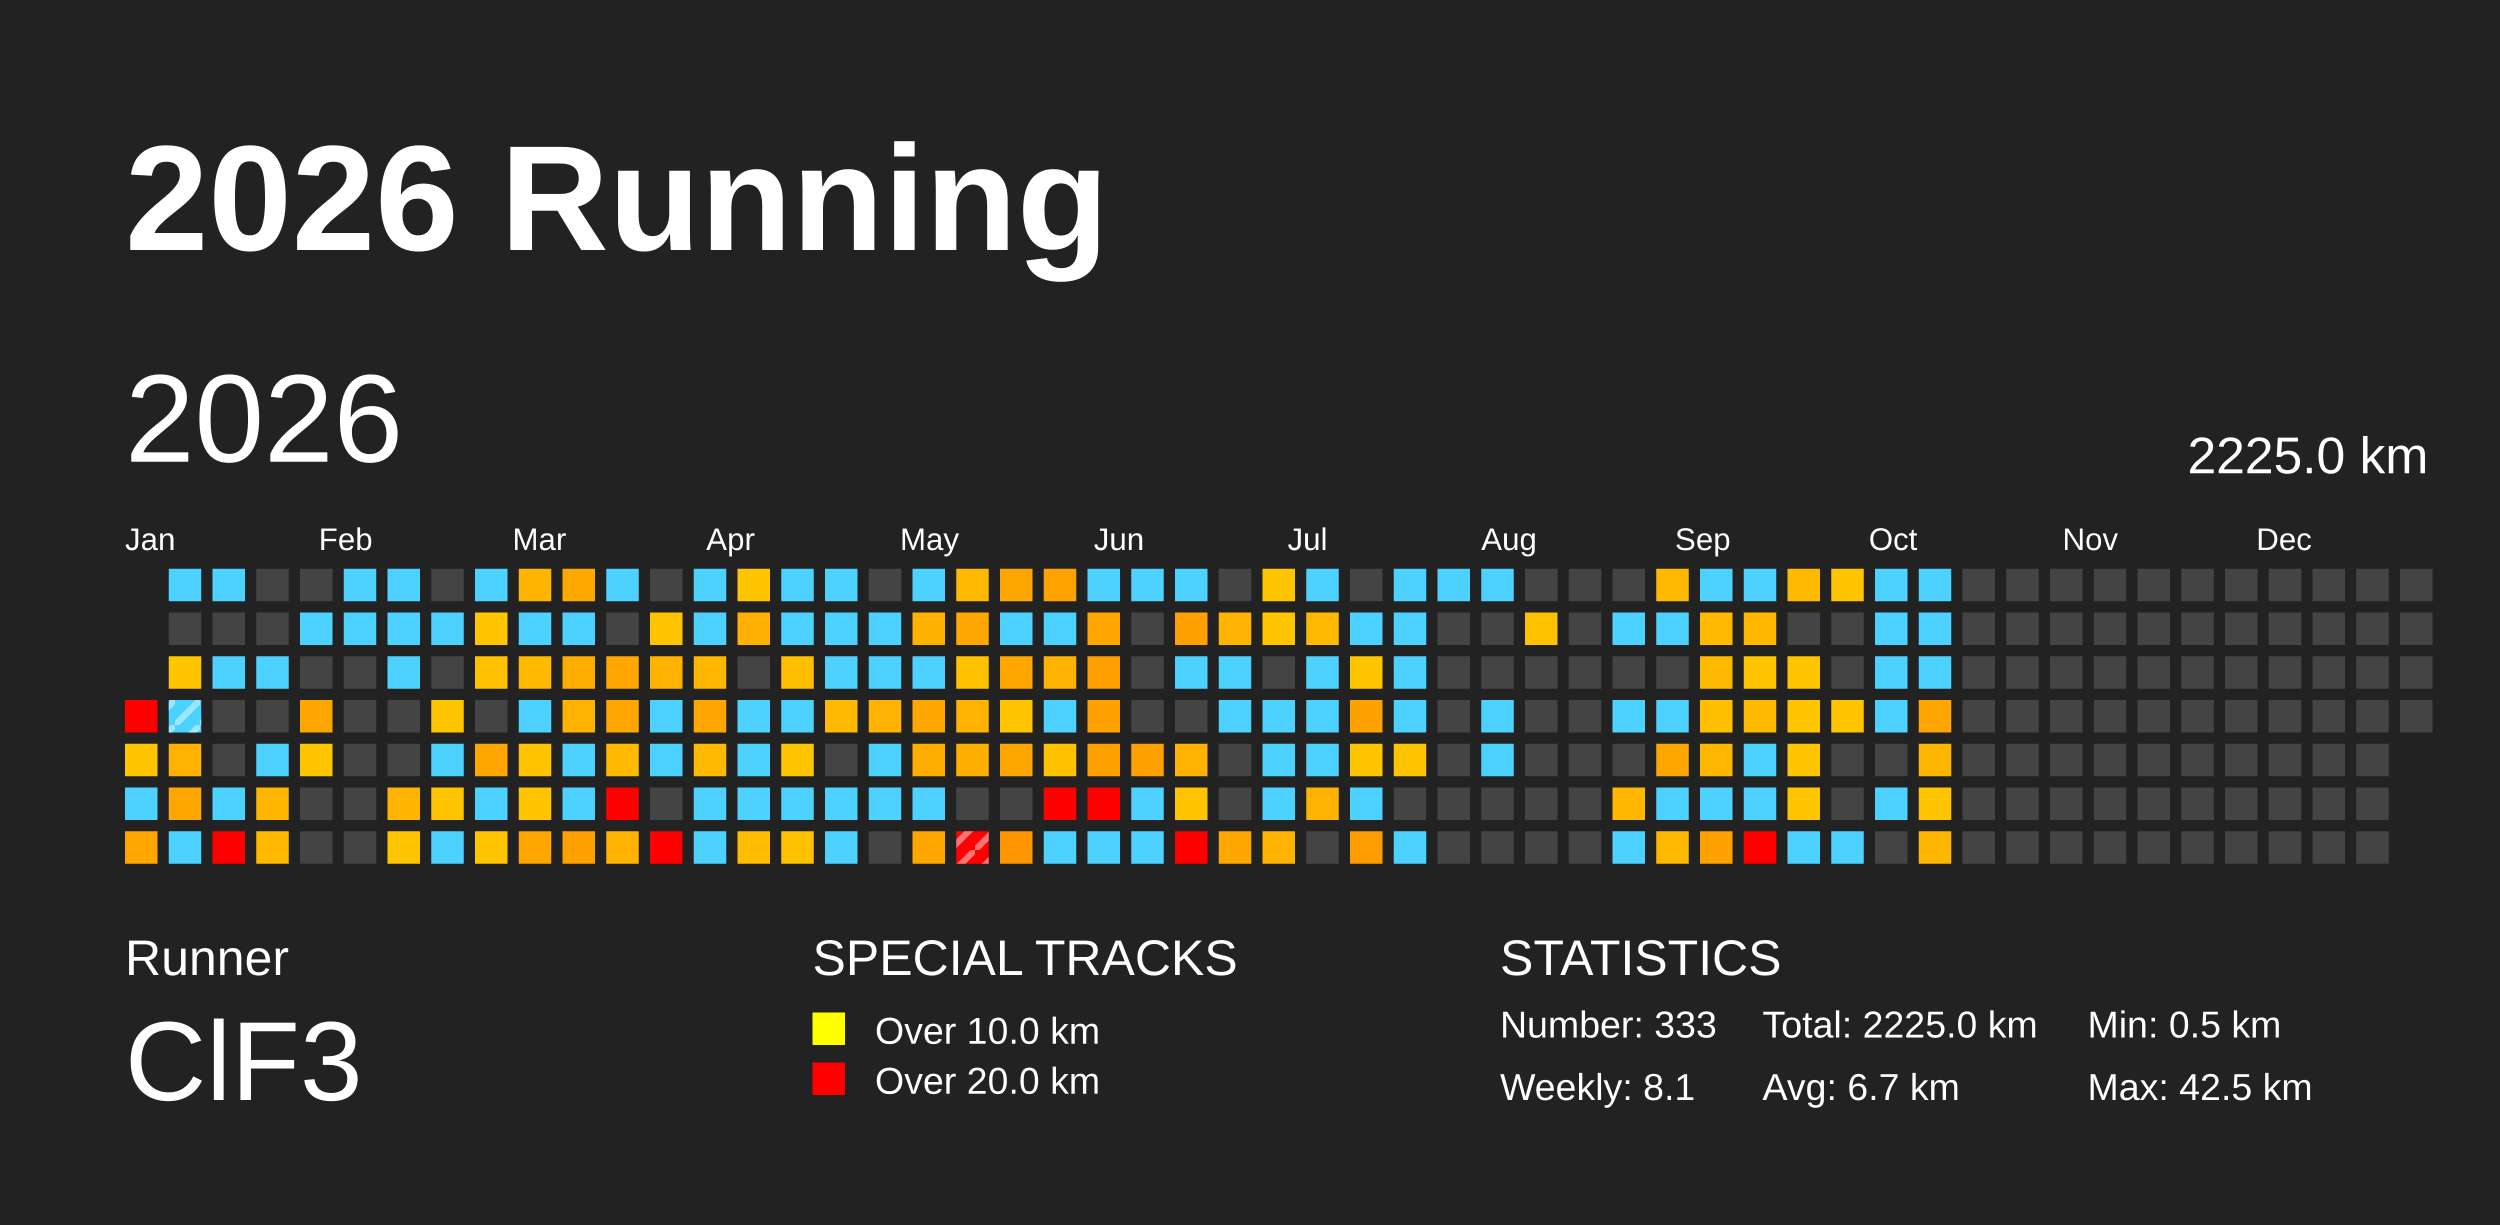
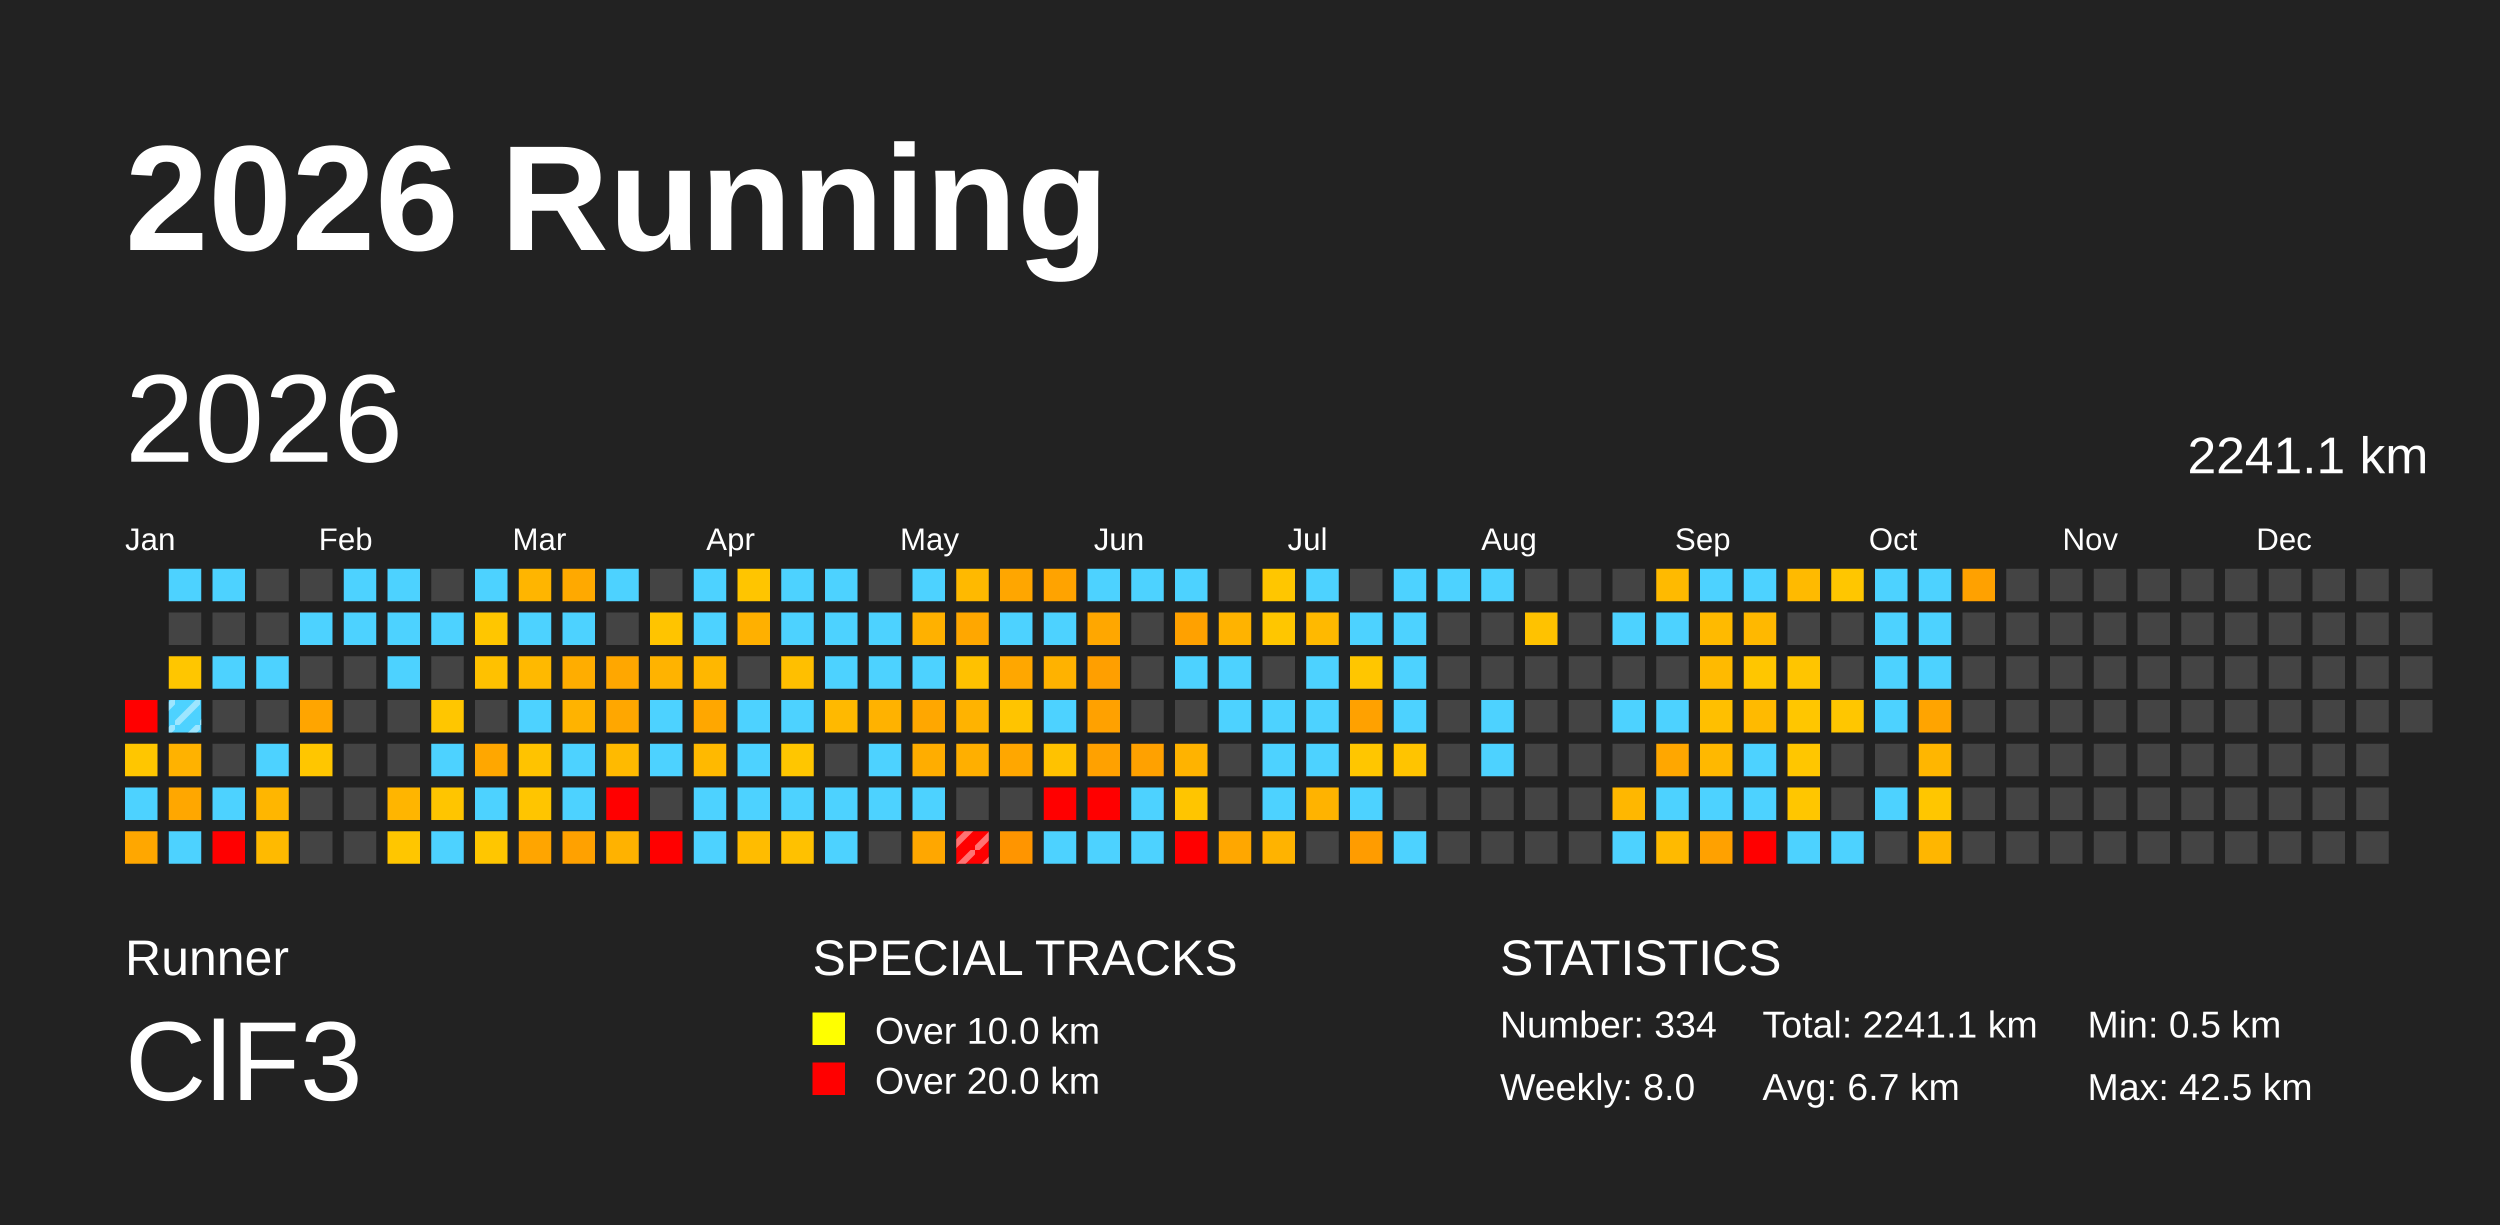
<svg xmlns="http://www.w3.org/2000/svg" baseProfile="full" height="98mm" version="1.1" viewBox="0,0,200,98" width="200mm">
  <defs>
    <pattern height="2" id="indoor-stripe" patternUnits="userSpaceOnUse" width="2">
      <line stroke="white" stroke-opacity="0.45" stroke-width="0.5" x1="0" x2="2" y1="2" y2="0" />
    </pattern>
  </defs>
  <rect fill="#222222" height="98" width="200" x="0" y="0" />
  <text fill="#FFFFFF" style="font-size:12px; font-family:Arial; font-weight:bold;" x="10" y="20">2026 Running</text>
  <text fill="#FFFFFF" style="font-size:4px; font-family:Arial" x="10" y="78">Runner</text>
  <text fill="#FFFFFF" style="font-size:9px; font-family:Arial" x="10" y="88">ClF3</text>
  <text fill="#FFFFFF" style="font-size:4px; font-family:Arial" x="65" y="78">SPECIAL TRACKS</text>
  <rect fill="yellow" height="2.6" width="2.6" x="65" y="81" />
  <text fill="#FFFFFF" style="font-size:3px; font-family:Arial" x="70" y="83.5">Over 10.0 km</text>
  <rect fill="red" height="2.6" width="2.6" x="65" y="85" />
  <text fill="#FFFFFF" style="font-size:3px; font-family:Arial" x="70" y="87.5">Over 20.0 km</text>
  <text fill="#FFFFFF" style="font-size:4px; font-family:Arial" x="120" y="78">STATISTICS</text>
-   <text fill="#FFFFFF" style="font-size:3px; font-family:Arial" x="120" y="83">Number: 333</text>
-   <text fill="#FFFFFF" style="font-size:3px; font-family:Arial" x="120" y="88">Weekly: 8.1</text>
-   <text fill="#FFFFFF" style="font-size:3px; font-family:Arial" x="141" y="83">Total: 2225.0 km</text>
+   <text fill="#FFFFFF" style="font-size:3px; font-family:Arial" x="120" y="83">Number: 334</text>
+   <text fill="#FFFFFF" style="font-size:3px; font-family:Arial" x="120" y="88">Weekly: 8.0</text>
+   <text fill="#FFFFFF" style="font-size:3px; font-family:Arial" x="141" y="83">Total: 2241.1 km</text>
  <text fill="#FFFFFF" style="font-size:3px; font-family:Arial" x="141" y="88">Avg: 6.7 km</text>
  <text fill="#FFFFFF" style="font-size:3px; font-family:Arial" x="167" y="83">Min: 0.5 km</text>
  <text fill="#FFFFFF" style="font-size:3px; font-family:Arial" x="167" y="88">Max: 42.5 km</text>
  <text dominant-baseline="hanging" fill="#FFFFFF" style="font-size:10.0px; font-family:Arial;" x="10" y="30">2026</text>
-   <text dominant-baseline="hanging" fill="#FFFFFF" style="font-size:4.125px; font-family:Arial;" x="175" y="35">2225.0 km</text>
+   <text dominant-baseline="hanging" fill="#FFFFFF" style="font-size:4.125px; font-family:Arial;" x="175" y="35">2241.1 km</text>
  <text fill="#FFFFFF" style="font-size:2.5px; font-family:Arial" x="10.0" y="44">Jan</text>
  <text fill="#FFFFFF" style="font-size:2.5px; font-family:Arial" x="25.5" y="44">Feb</text>
  <text fill="#FFFFFF" style="font-size:2.5px; font-family:Arial" x="41.0" y="44">Mar</text>
  <text fill="#FFFFFF" style="font-size:2.5px; font-family:Arial" x="56.5" y="44">Apr</text>
  <text fill="#FFFFFF" style="font-size:2.5px; font-family:Arial" x="72.0" y="44">May</text>
  <text fill="#FFFFFF" style="font-size:2.5px; font-family:Arial" x="87.5" y="44">Jun</text>
  <text fill="#FFFFFF" style="font-size:2.5px; font-family:Arial" x="103.0" y="44">Jul</text>
  <text fill="#FFFFFF" style="font-size:2.5px; font-family:Arial" x="118.5" y="44">Aug</text>
  <text fill="#FFFFFF" style="font-size:2.5px; font-family:Arial" x="134.0" y="44">Sep</text>
  <text fill="#FFFFFF" style="font-size:2.5px; font-family:Arial" x="149.5" y="44">Oct</text>
  <text fill="#FFFFFF" style="font-size:2.5px; font-family:Arial" x="165.0" y="44">Nov</text>
  <text fill="#FFFFFF" style="font-size:2.5px; font-family:Arial" x="180.5" y="44">Dec</text>
  <rect fill="red" height="2.6" width="2.6" x="10.0" y="56.0" />
  <rect fill="#ffc600" height="2.6" width="2.6" x="10.0" y="59.5" />
  <rect fill="#4dd2ff" height="2.6" width="2.6" x="10.0" y="63.0" />
  <rect fill="#ffa700" height="2.6" width="2.6" x="10.0" y="66.5" />
  <rect fill="#4dd2ff" height="2.6" width="2.6" x="13.5" y="45.5" />
  <rect fill="#444444" height="2.6" width="2.6" x="13.5" y="49.0" />
  <rect fill="#ffc600" height="2.6" width="2.6" x="13.5" y="52.5" />
  <rect fill="#4dd2ff" height="2.6" width="2.6" x="13.5" y="56.0" />
  <rect fill="url(#indoor-stripe)" height="2.6" style="pointer-events: none;" width="2.6" x="13.5" y="56.0" />
  <rect fill="#ffb200" height="2.6" width="2.6" x="13.5" y="59.5" />
  <rect fill="#ffa700" height="2.6" width="2.6" x="13.5" y="63.0" />
  <rect fill="#4dd2ff" height="2.6" width="2.6" x="13.5" y="66.5" />
  <rect fill="#4dd2ff" height="2.6" width="2.6" x="17.0" y="45.5" />
  <rect fill="#444444" height="2.6" width="2.6" x="17.0" y="49.0" />
  <rect fill="#4dd2ff" height="2.6" width="2.6" x="17.0" y="52.5" />
  <rect fill="#444444" height="2.6" width="2.6" x="17.0" y="56.0" />
  <rect fill="#444444" height="2.6" width="2.6" x="17.0" y="59.5" />
  <rect fill="#4dd2ff" height="2.6" width="2.6" x="17.0" y="63.0" />
  <rect fill="red" height="2.6" width="2.6" x="17.0" y="66.5" />
  <rect fill="#444444" height="2.6" width="2.6" x="20.5" y="45.5" />
  <rect fill="#444444" height="2.6" width="2.6" x="20.5" y="49.0" />
  <rect fill="#4dd2ff" height="2.6" width="2.6" x="20.5" y="52.5" />
  <rect fill="#444444" height="2.6" width="2.6" x="20.5" y="56.0" />
  <rect fill="#4dd2ff" height="2.6" width="2.6" x="20.5" y="59.5" />
  <rect fill="#ffb600" height="2.6" width="2.6" x="20.5" y="63.0" />
  <rect fill="#ffba00" height="2.6" width="2.6" x="20.5" y="66.5" />
  <rect fill="#444444" height="2.6" width="2.6" x="24.0" y="45.5" />
  <rect fill="#4dd2ff" height="2.6" width="2.6" x="24.0" y="49.0" />
  <rect fill="#444444" height="2.6" width="2.6" x="24.0" y="52.5" />
  <rect fill="#ffa500" height="2.6" width="2.6" x="24.0" y="56.0" />
  <rect fill="#ffc600" height="2.6" width="2.6" x="24.0" y="59.5" />
  <rect fill="#444444" height="2.6" width="2.6" x="24.0" y="63.0" />
  <rect fill="#444444" height="2.6" width="2.6" x="24.0" y="66.5" />
  <rect fill="#4dd2ff" height="2.6" width="2.6" x="27.5" y="45.5" />
  <rect fill="#4dd2ff" height="2.6" width="2.6" x="27.5" y="49.0" />
  <rect fill="#444444" height="2.6" width="2.6" x="27.5" y="52.5" />
  <rect fill="#444444" height="2.6" width="2.6" x="27.5" y="56.0" />
  <rect fill="#444444" height="2.6" width="2.6" x="27.5" y="59.5" />
  <rect fill="#444444" height="2.6" width="2.6" x="27.5" y="63.0" />
  <rect fill="#444444" height="2.6" width="2.6" x="27.5" y="66.5" />
  <rect fill="#4dd2ff" height="2.6" width="2.6" x="31.0" y="45.5" />
  <rect fill="#4dd2ff" height="2.6" width="2.6" x="31.0" y="49.0" />
  <rect fill="#4dd2ff" height="2.6" width="2.6" x="31.0" y="52.5" />
  <rect fill="#444444" height="2.6" width="2.6" x="31.0" y="56.0" />
  <rect fill="#444444" height="2.6" width="2.6" x="31.0" y="59.5" />
  <rect fill="#ffb500" height="2.6" width="2.6" x="31.0" y="63.0" />
  <rect fill="#ffc600" height="2.6" width="2.6" x="31.0" y="66.5" />
  <rect fill="#444444" height="2.6" width="2.6" x="34.5" y="45.5" />
  <rect fill="#4dd2ff" height="2.6" width="2.6" x="34.5" y="49.0" />
  <rect fill="#444444" height="2.6" width="2.6" x="34.5" y="52.5" />
  <rect fill="#ffc600" height="2.6" width="2.6" x="34.5" y="56.0" />
  <rect fill="#4dd2ff" height="2.6" width="2.6" x="34.5" y="59.5" />
  <rect fill="#ffc500" height="2.6" width="2.6" x="34.5" y="63.0" />
  <rect fill="#4dd2ff" height="2.6" width="2.6" x="34.5" y="66.5" />
  <rect fill="#4dd2ff" height="2.6" width="2.6" x="38.0" y="45.5" />
  <rect fill="#ffc600" height="2.6" width="2.6" x="38.0" y="49.0" />
  <rect fill="#ffc100" height="2.6" width="2.6" x="38.0" y="52.5" />
  <rect fill="#444444" height="2.6" width="2.6" x="38.0" y="56.0" />
  <rect fill="#ffa700" height="2.6" width="2.6" x="38.0" y="59.5" />
  <rect fill="#4dd2ff" height="2.6" width="2.6" x="38.0" y="63.0" />
  <rect fill="#ffc600" height="2.6" width="2.6" x="38.0" y="66.5" />
  <rect fill="#ffb500" height="2.6" width="2.6" x="41.5" y="45.5" />
  <rect fill="#4dd2ff" height="2.6" width="2.6" x="41.5" y="49.0" />
  <rect fill="#ffb900" height="2.6" width="2.6" x="41.5" y="52.5" />
  <rect fill="#4dd2ff" height="2.6" width="2.6" x="41.5" y="56.0" />
  <rect fill="#ffc300" height="2.6" width="2.6" x="41.5" y="59.5" />
  <rect fill="#ffc500" height="2.6" width="2.6" x="41.5" y="63.0" />
  <rect fill="#ffa500" height="2.6" width="2.6" x="41.5" y="66.5" />
  <rect fill="#ffa900" height="2.6" width="2.6" x="45.0" y="45.5" />
  <rect fill="#4dd2ff" height="2.6" width="2.6" x="45.0" y="49.0" />
  <rect fill="#ffad00" height="2.6" width="2.6" x="45.0" y="52.5" />
  <rect fill="#ffb300" height="2.6" width="2.6" x="45.0" y="56.0" />
  <rect fill="#4dd2ff" height="2.6" width="2.6" x="45.0" y="59.5" />
  <rect fill="#4dd2ff" height="2.6" width="2.6" x="45.0" y="63.0" />
  <rect fill="#ffa100" height="2.6" width="2.6" x="45.0" y="66.5" />
  <rect fill="#4dd2ff" height="2.6" width="2.6" x="48.5" y="45.5" />
  <rect fill="#444444" height="2.6" width="2.6" x="48.5" y="49.0" />
  <rect fill="#ffa700" height="2.6" width="2.6" x="48.5" y="52.5" />
  <rect fill="#ffa700" height="2.6" width="2.6" x="48.5" y="56.0" />
  <rect fill="#ffba00" height="2.6" width="2.6" x="48.5" y="59.5" />
  <rect fill="red" height="2.6" width="2.6" x="48.5" y="63.0" />
  <rect fill="#ffb200" height="2.6" width="2.6" x="48.5" y="66.5" />
  <rect fill="#444444" height="2.6" width="2.6" x="52.0" y="45.5" />
  <rect fill="#ffc400" height="2.6" width="2.6" x="52.0" y="49.0" />
  <rect fill="#ffb300" height="2.6" width="2.6" x="52.0" y="52.5" />
  <rect fill="#4dd2ff" height="2.6" width="2.6" x="52.0" y="56.0" />
  <rect fill="#4dd2ff" height="2.6" width="2.6" x="52.0" y="59.5" />
  <rect fill="#444444" height="2.6" width="2.6" x="52.0" y="63.0" />
  <rect fill="red" height="2.6" width="2.6" x="52.0" y="66.5" />
  <rect fill="#4dd2ff" height="2.6" width="2.6" x="55.5" y="45.5" />
  <rect fill="#4dd2ff" height="2.6" width="2.6" x="55.5" y="49.0" />
  <rect fill="#ffb700" height="2.6" width="2.6" x="55.5" y="52.5" />
  <rect fill="#ffa700" height="2.6" width="2.6" x="55.5" y="56.0" />
  <rect fill="#ffb900" height="2.6" width="2.6" x="55.5" y="59.5" />
  <rect fill="#4dd2ff" height="2.6" width="2.6" x="55.5" y="63.0" />
  <rect fill="#4dd2ff" height="2.6" width="2.6" x="55.5" y="66.5" />
  <rect fill="#ffc500" height="2.6" width="2.6" x="59.0" y="45.5" />
  <rect fill="#ffb000" height="2.6" width="2.6" x="59.0" y="49.0" />
  <rect fill="#444444" height="2.6" width="2.6" x="59.0" y="52.5" />
  <rect fill="#4dd2ff" height="2.6" width="2.6" x="59.0" y="56.0" />
  <rect fill="#4dd2ff" height="2.6" width="2.6" x="59.0" y="59.5" />
  <rect fill="#4dd2ff" height="2.6" width="2.6" x="59.0" y="63.0" />
  <rect fill="#ffbc00" height="2.6" width="2.6" x="59.0" y="66.5" />
  <rect fill="#4dd2ff" height="2.6" width="2.6" x="62.5" y="45.5" />
  <rect fill="#4dd2ff" height="2.6" width="2.6" x="62.5" y="49.0" />
  <rect fill="#ffbf00" height="2.6" width="2.6" x="62.5" y="52.5" />
  <rect fill="#4dd2ff" height="2.6" width="2.6" x="62.5" y="56.0" />
  <rect fill="#ffc600" height="2.6" width="2.6" x="62.5" y="59.5" />
  <rect fill="#4dd2ff" height="2.6" width="2.6" x="62.5" y="63.0" />
  <rect fill="#ffc100" height="2.6" width="2.6" x="62.5" y="66.5" />
  <rect fill="#4dd2ff" height="2.6" width="2.6" x="66.0" y="45.5" />
  <rect fill="#4dd2ff" height="2.6" width="2.6" x="66.0" y="49.0" />
  <rect fill="#4dd2ff" height="2.6" width="2.6" x="66.0" y="52.5" />
  <rect fill="#ffb900" height="2.6" width="2.6" x="66.0" y="56.0" />
  <rect fill="#444444" height="2.6" width="2.6" x="66.0" y="59.5" />
  <rect fill="#4dd2ff" height="2.6" width="2.6" x="66.0" y="63.0" />
  <rect fill="#4dd2ff" height="2.6" width="2.6" x="66.0" y="66.5" />
  <rect fill="#444444" height="2.6" width="2.6" x="69.5" y="45.5" />
  <rect fill="#4dd2ff" height="2.6" width="2.6" x="69.5" y="49.0" />
  <rect fill="#4dd2ff" height="2.6" width="2.6" x="69.5" y="52.5" />
  <rect fill="#ffb200" height="2.6" width="2.6" x="69.5" y="56.0" />
  <rect fill="#4dd2ff" height="2.6" width="2.6" x="69.5" y="59.5" />
  <rect fill="#4dd2ff" height="2.6" width="2.6" x="69.5" y="63.0" />
  <rect fill="#444444" height="2.6" width="2.6" x="69.5" y="66.5" />
  <rect fill="#4dd2ff" height="2.6" width="2.6" x="73.0" y="45.5" />
  <rect fill="#ffb100" height="2.6" width="2.6" x="73.0" y="49.0" />
  <rect fill="#4dd2ff" height="2.6" width="2.6" x="73.0" y="52.5" />
  <rect fill="#ffa700" height="2.6" width="2.6" x="73.0" y="56.0" />
  <rect fill="#ffad00" height="2.6" width="2.6" x="73.0" y="59.5" />
  <rect fill="#4dd2ff" height="2.6" width="2.6" x="73.0" y="63.0" />
  <rect fill="#ffa700" height="2.6" width="2.6" x="73.0" y="66.5" />
  <rect fill="#ffb900" height="2.6" width="2.6" x="76.5" y="45.5" />
  <rect fill="#ffa700" height="2.6" width="2.6" x="76.5" y="49.0" />
  <rect fill="#ffc100" height="2.6" width="2.6" x="76.5" y="52.5" />
  <rect fill="#ffb300" height="2.6" width="2.6" x="76.5" y="56.0" />
  <rect fill="#ffaf00" height="2.6" width="2.6" x="76.5" y="59.5" />
  <rect fill="#444444" height="2.6" width="2.6" x="76.5" y="63.0" />
  <rect fill="red" height="2.6" width="2.6" x="76.5" y="66.5" />
  <rect fill="url(#indoor-stripe)" height="2.6" style="pointer-events: none;" width="2.6" x="76.5" y="66.5" />
  <rect fill="#ffa600" height="2.6" width="2.6" x="80.0" y="45.5" />
  <rect fill="#4dd2ff" height="2.6" width="2.6" x="80.0" y="49.0" />
  <rect fill="#ffa700" height="2.6" width="2.6" x="80.0" y="52.5" />
  <rect fill="#ffc400" height="2.6" width="2.6" x="80.0" y="56.0" />
  <rect fill="#ffa700" height="2.6" width="2.6" x="80.0" y="59.5" />
  <rect fill="#444444" height="2.6" width="2.6" x="80.0" y="63.0" />
  <rect fill="#ff9500" height="2.6" width="2.6" x="80.0" y="66.5" />
  <rect fill="#ffa300" height="2.6" width="2.6" x="83.5" y="45.5" />
  <rect fill="#4dd2ff" height="2.6" width="2.6" x="83.5" y="49.0" />
  <rect fill="#ffb200" height="2.6" width="2.6" x="83.5" y="52.5" />
  <rect fill="#4dd2ff" height="2.6" width="2.6" x="83.5" y="56.0" />
  <rect fill="#ffc200" height="2.6" width="2.6" x="83.5" y="59.5" />
  <rect fill="red" height="2.6" width="2.6" x="83.5" y="63.0" />
  <rect fill="#4dd2ff" height="2.6" width="2.6" x="83.5" y="66.5" />
  <rect fill="#4dd2ff" height="2.6" width="2.6" x="87.0" y="45.5" />
  <rect fill="#ffa700" height="2.6" width="2.6" x="87.0" y="49.0" />
  <rect fill="#ff9f00" height="2.6" width="2.6" x="87.0" y="52.5" />
  <rect fill="#ffa100" height="2.6" width="2.6" x="87.0" y="56.0" />
  <rect fill="#ffa100" height="2.6" width="2.6" x="87.0" y="59.5" />
  <rect fill="red" height="2.6" width="2.6" x="87.0" y="63.0" />
  <rect fill="#4dd2ff" height="2.6" width="2.6" x="87.0" y="66.5" />
  <rect fill="#4dd2ff" height="2.6" width="2.6" x="90.5" y="45.5" />
  <rect fill="#444444" height="2.6" width="2.6" x="90.5" y="49.0" />
  <rect fill="#444444" height="2.6" width="2.6" x="90.5" y="52.5" />
  <rect fill="#444444" height="2.6" width="2.6" x="90.5" y="56.0" />
  <rect fill="#ffa100" height="2.6" width="2.6" x="90.5" y="59.5" />
  <rect fill="#4dd2ff" height="2.6" width="2.6" x="90.5" y="63.0" />
  <rect fill="#4dd2ff" height="2.6" width="2.6" x="90.5" y="66.5" />
  <rect fill="#4dd2ff" height="2.6" width="2.6" x="94.0" y="45.5" />
  <rect fill="#ffa100" height="2.6" width="2.6" x="94.0" y="49.0" />
  <rect fill="#4dd2ff" height="2.6" width="2.6" x="94.0" y="52.5" />
  <rect fill="#444444" height="2.6" width="2.6" x="94.0" y="56.0" />
  <rect fill="#ffb300" height="2.6" width="2.6" x="94.0" y="59.5" />
  <rect fill="#ffc500" height="2.6" width="2.6" x="94.0" y="63.0" />
  <rect fill="red" height="2.6" width="2.6" x="94.0" y="66.5" />
  <rect fill="#444444" height="2.6" width="2.6" x="97.5" y="45.5" />
  <rect fill="#ffb300" height="2.6" width="2.6" x="97.5" y="49.0" />
  <rect fill="#4dd2ff" height="2.6" width="2.6" x="97.5" y="52.5" />
  <rect fill="#4dd2ff" height="2.6" width="2.6" x="97.5" y="56.0" />
  <rect fill="#444444" height="2.6" width="2.6" x="97.5" y="59.5" />
  <rect fill="#444444" height="2.6" width="2.6" x="97.5" y="63.0" />
  <rect fill="#ffa700" height="2.6" width="2.6" x="97.5" y="66.5" />
  <rect fill="#ffc600" height="2.6" width="2.6" x="101.0" y="45.5" />
  <rect fill="#ffc600" height="2.6" width="2.6" x="101.0" y="49.0" />
  <rect fill="#444444" height="2.6" width="2.6" x="101.0" y="52.5" />
  <rect fill="#4dd2ff" height="2.6" width="2.6" x="101.0" y="56.0" />
  <rect fill="#4dd2ff" height="2.6" width="2.6" x="101.0" y="59.5" />
  <rect fill="#4dd2ff" height="2.6" width="2.6" x="101.0" y="63.0" />
  <rect fill="#ffb300" height="2.6" width="2.6" x="101.0" y="66.5" />
  <rect fill="#4dd2ff" height="2.6" width="2.6" x="104.5" y="45.5" />
  <rect fill="#ffb900" height="2.6" width="2.6" x="104.5" y="49.0" />
  <rect fill="#4dd2ff" height="2.6" width="2.6" x="104.5" y="52.5" />
  <rect fill="#4dd2ff" height="2.6" width="2.6" x="104.5" y="56.0" />
  <rect fill="#4dd2ff" height="2.6" width="2.6" x="104.5" y="59.5" />
  <rect fill="#ffb300" height="2.6" width="2.6" x="104.5" y="63.0" />
  <rect fill="#444444" height="2.6" width="2.6" x="104.5" y="66.5" />
  <rect fill="#444444" height="2.6" width="2.6" x="108.0" y="45.5" />
  <rect fill="#4dd2ff" height="2.6" width="2.6" x="108.0" y="49.0" />
  <rect fill="#ffc600" height="2.6" width="2.6" x="108.0" y="52.5" />
  <rect fill="#ffa100" height="2.6" width="2.6" x="108.0" y="56.0" />
  <rect fill="#ffc600" height="2.6" width="2.6" x="108.0" y="59.5" />
  <rect fill="#4dd2ff" height="2.6" width="2.6" x="108.0" y="63.0" />
  <rect fill="#ff9c00" height="2.6" width="2.6" x="108.0" y="66.5" />
  <rect fill="#4dd2ff" height="2.6" width="2.6" x="111.5" y="45.5" />
  <rect fill="#4dd2ff" height="2.6" width="2.6" x="111.5" y="49.0" />
  <rect fill="#4dd2ff" height="2.6" width="2.6" x="111.5" y="52.5" />
  <rect fill="#4dd2ff" height="2.6" width="2.6" x="111.5" y="56.0" />
  <rect fill="#ffc400" height="2.6" width="2.6" x="111.5" y="59.5" />
  <rect fill="#444444" height="2.6" width="2.6" x="111.5" y="63.0" />
  <rect fill="#4dd2ff" height="2.6" width="2.6" x="111.5" y="66.5" />
  <rect fill="#4dd2ff" height="2.6" width="2.6" x="115.0" y="45.5" />
  <rect fill="#444444" height="2.6" width="2.6" x="115.0" y="49.0" />
  <rect fill="#444444" height="2.6" width="2.6" x="115.0" y="52.5" />
  <rect fill="#444444" height="2.6" width="2.6" x="115.0" y="56.0" />
  <rect fill="#444444" height="2.6" width="2.6" x="115.0" y="59.5" />
  <rect fill="#444444" height="2.6" width="2.6" x="115.0" y="63.0" />
  <rect fill="#444444" height="2.6" width="2.6" x="115.0" y="66.5" />
  <rect fill="#4dd2ff" height="2.6" width="2.6" x="118.5" y="45.5" />
  <rect fill="#444444" height="2.6" width="2.6" x="118.5" y="49.0" />
  <rect fill="#444444" height="2.6" width="2.6" x="118.5" y="52.5" />
  <rect fill="#4dd2ff" height="2.6" width="2.6" x="118.5" y="56.0" />
  <rect fill="#4dd2ff" height="2.6" width="2.6" x="118.5" y="59.5" />
  <rect fill="#444444" height="2.6" width="2.6" x="118.5" y="63.0" />
  <rect fill="#444444" height="2.6" width="2.6" x="118.5" y="66.5" />
  <rect fill="#444444" height="2.6" width="2.6" x="122.0" y="45.5" />
  <rect fill="#ffc200" height="2.6" width="2.6" x="122.0" y="49.0" />
  <rect fill="#444444" height="2.6" width="2.6" x="122.0" y="52.5" />
  <rect fill="#444444" height="2.6" width="2.6" x="122.0" y="56.0" />
  <rect fill="#444444" height="2.6" width="2.6" x="122.0" y="59.5" />
  <rect fill="#444444" height="2.6" width="2.6" x="122.0" y="63.0" />
  <rect fill="#444444" height="2.6" width="2.6" x="122.0" y="66.5" />
  <rect fill="#444444" height="2.6" width="2.6" x="125.5" y="45.5" />
  <rect fill="#444444" height="2.6" width="2.6" x="125.5" y="49.0" />
  <rect fill="#444444" height="2.6" width="2.6" x="125.5" y="52.5" />
  <rect fill="#444444" height="2.6" width="2.6" x="125.5" y="56.0" />
  <rect fill="#444444" height="2.6" width="2.6" x="125.5" y="59.5" />
  <rect fill="#444444" height="2.6" width="2.6" x="125.5" y="63.0" />
  <rect fill="#444444" height="2.6" width="2.6" x="125.5" y="66.5" />
  <rect fill="#444444" height="2.6" width="2.6" x="129.0" y="45.5" />
  <rect fill="#4dd2ff" height="2.6" width="2.6" x="129.0" y="49.0" />
  <rect fill="#444444" height="2.6" width="2.6" x="129.0" y="52.5" />
  <rect fill="#4dd2ff" height="2.6" width="2.6" x="129.0" y="56.0" />
  <rect fill="#444444" height="2.6" width="2.6" x="129.0" y="59.5" />
  <rect fill="#ffb700" height="2.6" width="2.6" x="129.0" y="63.0" />
  <rect fill="#4dd2ff" height="2.6" width="2.6" x="129.0" y="66.5" />
  <rect fill="#ffba00" height="2.6" width="2.6" x="132.5" y="45.5" />
  <rect fill="#4dd2ff" height="2.6" width="2.6" x="132.5" y="49.0" />
  <rect fill="#444444" height="2.6" width="2.6" x="132.5" y="52.5" />
  <rect fill="#4dd2ff" height="2.6" width="2.6" x="132.5" y="56.0" />
  <rect fill="#ffa700" height="2.6" width="2.6" x="132.5" y="59.5" />
  <rect fill="#4dd2ff" height="2.6" width="2.6" x="132.5" y="63.0" />
  <rect fill="#ffba00" height="2.6" width="2.6" x="132.5" y="66.5" />
  <rect fill="#4dd2ff" height="2.6" width="2.6" x="136.0" y="45.5" />
  <rect fill="#ffba00" height="2.6" width="2.6" x="136.0" y="49.0" />
  <rect fill="#ffba00" height="2.6" width="2.6" x="136.0" y="52.5" />
  <rect fill="#ffbf00" height="2.6" width="2.6" x="136.0" y="56.0" />
  <rect fill="#ffb800" height="2.6" width="2.6" x="136.0" y="59.5" />
  <rect fill="#4dd2ff" height="2.6" width="2.6" x="136.0" y="63.0" />
  <rect fill="#ffa100" height="2.6" width="2.6" x="136.0" y="66.5" />
  <rect fill="#4dd2ff" height="2.6" width="2.6" x="139.5" y="45.5" />
  <rect fill="#ffb800" height="2.6" width="2.6" x="139.5" y="49.0" />
  <rect fill="#ffc600" height="2.6" width="2.6" x="139.5" y="52.5" />
  <rect fill="#ffba00" height="2.6" width="2.6" x="139.5" y="56.0" />
  <rect fill="#4dd2ff" height="2.6" width="2.6" x="139.5" y="59.5" />
  <rect fill="#4dd2ff" height="2.6" width="2.6" x="139.5" y="63.0" />
  <rect fill="red" height="2.6" width="2.6" x="139.5" y="66.5" />
  <rect fill="#ffba00" height="2.6" width="2.6" x="143.0" y="45.5" />
  <rect fill="#444444" height="2.6" width="2.6" x="143.0" y="49.0" />
  <rect fill="#ffc500" height="2.6" width="2.6" x="143.0" y="52.5" />
  <rect fill="#ffc600" height="2.6" width="2.6" x="143.0" y="56.0" />
  <rect fill="#ffc600" height="2.6" width="2.6" x="143.0" y="59.5" />
  <rect fill="#ffc600" height="2.6" width="2.6" x="143.0" y="63.0" />
  <rect fill="#4dd2ff" height="2.6" width="2.6" x="143.0" y="66.5" />
  <rect fill="#ffc600" height="2.6" width="2.6" x="146.5" y="45.5" />
  <rect fill="#444444" height="2.6" width="2.6" x="146.5" y="49.0" />
  <rect fill="#444444" height="2.6" width="2.6" x="146.5" y="52.5" />
  <rect fill="#ffc600" height="2.6" width="2.6" x="146.5" y="56.0" />
  <rect fill="#444444" height="2.6" width="2.6" x="146.5" y="59.5" />
  <rect fill="#444444" height="2.6" width="2.6" x="146.5" y="63.0" />
  <rect fill="#4dd2ff" height="2.6" width="2.6" x="146.5" y="66.5" />
  <rect fill="#4dd2ff" height="2.6" width="2.6" x="150.0" y="45.5" />
  <rect fill="#4dd2ff" height="2.6" width="2.6" x="150.0" y="49.0" />
  <rect fill="#4dd2ff" height="2.6" width="2.6" x="150.0" y="52.5" />
  <rect fill="#4dd2ff" height="2.6" width="2.6" x="150.0" y="56.0" />
  <rect fill="#444444" height="2.6" width="2.6" x="150.0" y="59.5" />
  <rect fill="#4dd2ff" height="2.6" width="2.6" x="150.0" y="63.0" />
  <rect fill="#444444" height="2.6" width="2.6" x="150.0" y="66.5" />
  <rect fill="#4dd2ff" height="2.6" width="2.6" x="153.5" y="45.5" />
  <rect fill="#4dd2ff" height="2.6" width="2.6" x="153.5" y="49.0" />
  <rect fill="#4dd2ff" height="2.6" width="2.6" x="153.5" y="52.5" />
  <rect fill="#ffa400" height="2.6" width="2.6" x="153.5" y="56.0" />
  <rect fill="#ffb600" height="2.6" width="2.6" x="153.5" y="59.5" />
  <rect fill="#ffc600" height="2.6" width="2.6" x="153.5" y="63.0" />
  <rect fill="#ffb600" height="2.6" width="2.6" x="153.5" y="66.5" />
-   <rect fill="#444444" height="2.6" width="2.6" x="157.0" y="45.5" />
+   <rect fill="#ffa100" height="2.6" width="2.6" x="157.0" y="45.5" />
  <rect fill="#444444" height="2.6" width="2.6" x="157.0" y="49.0" />
  <rect fill="#444444" height="2.6" width="2.6" x="157.0" y="52.5" />
  <rect fill="#444444" height="2.6" width="2.6" x="157.0" y="56.0" />
  <rect fill="#444444" height="2.6" width="2.6" x="157.0" y="59.5" />
  <rect fill="#444444" height="2.6" width="2.6" x="157.0" y="63.0" />
  <rect fill="#444444" height="2.6" width="2.6" x="157.0" y="66.5" />
  <rect fill="#444444" height="2.6" width="2.6" x="160.5" y="45.5" />
  <rect fill="#444444" height="2.6" width="2.6" x="160.5" y="49.0" />
  <rect fill="#444444" height="2.6" width="2.6" x="160.5" y="52.5" />
  <rect fill="#444444" height="2.6" width="2.6" x="160.5" y="56.0" />
  <rect fill="#444444" height="2.6" width="2.6" x="160.5" y="59.5" />
  <rect fill="#444444" height="2.6" width="2.6" x="160.5" y="63.0" />
  <rect fill="#444444" height="2.6" width="2.6" x="160.5" y="66.5" />
  <rect fill="#444444" height="2.6" width="2.6" x="164.0" y="45.5" />
  <rect fill="#444444" height="2.6" width="2.6" x="164.0" y="49.0" />
  <rect fill="#444444" height="2.6" width="2.6" x="164.0" y="52.5" />
  <rect fill="#444444" height="2.6" width="2.6" x="164.0" y="56.0" />
  <rect fill="#444444" height="2.6" width="2.6" x="164.0" y="59.5" />
  <rect fill="#444444" height="2.6" width="2.6" x="164.0" y="63.0" />
  <rect fill="#444444" height="2.6" width="2.6" x="164.0" y="66.5" />
  <rect fill="#444444" height="2.6" width="2.6" x="167.5" y="45.5" />
  <rect fill="#444444" height="2.6" width="2.6" x="167.5" y="49.0" />
  <rect fill="#444444" height="2.6" width="2.6" x="167.5" y="52.5" />
  <rect fill="#444444" height="2.6" width="2.6" x="167.5" y="56.0" />
  <rect fill="#444444" height="2.6" width="2.6" x="167.5" y="59.5" />
  <rect fill="#444444" height="2.6" width="2.6" x="167.5" y="63.0" />
  <rect fill="#444444" height="2.6" width="2.6" x="167.5" y="66.5" />
  <rect fill="#444444" height="2.6" width="2.6" x="171.0" y="45.5" />
  <rect fill="#444444" height="2.6" width="2.6" x="171.0" y="49.0" />
  <rect fill="#444444" height="2.6" width="2.6" x="171.0" y="52.5" />
  <rect fill="#444444" height="2.6" width="2.6" x="171.0" y="56.0" />
  <rect fill="#444444" height="2.6" width="2.6" x="171.0" y="59.5" />
  <rect fill="#444444" height="2.6" width="2.6" x="171.0" y="63.0" />
  <rect fill="#444444" height="2.6" width="2.6" x="171.0" y="66.5" />
  <rect fill="#444444" height="2.6" width="2.6" x="174.5" y="45.5" />
  <rect fill="#444444" height="2.6" width="2.6" x="174.5" y="49.0" />
  <rect fill="#444444" height="2.6" width="2.6" x="174.5" y="52.5" />
  <rect fill="#444444" height="2.6" width="2.6" x="174.5" y="56.0" />
  <rect fill="#444444" height="2.6" width="2.6" x="174.5" y="59.5" />
  <rect fill="#444444" height="2.6" width="2.6" x="174.5" y="63.0" />
  <rect fill="#444444" height="2.6" width="2.6" x="174.5" y="66.5" />
  <rect fill="#444444" height="2.6" width="2.6" x="178.0" y="45.5" />
  <rect fill="#444444" height="2.6" width="2.6" x="178.0" y="49.0" />
  <rect fill="#444444" height="2.6" width="2.6" x="178.0" y="52.5" />
  <rect fill="#444444" height="2.6" width="2.6" x="178.0" y="56.0" />
  <rect fill="#444444" height="2.6" width="2.6" x="178.0" y="59.5" />
  <rect fill="#444444" height="2.6" width="2.6" x="178.0" y="63.0" />
  <rect fill="#444444" height="2.6" width="2.6" x="178.0" y="66.5" />
  <rect fill="#444444" height="2.6" width="2.6" x="181.5" y="45.5" />
  <rect fill="#444444" height="2.6" width="2.6" x="181.5" y="49.0" />
  <rect fill="#444444" height="2.6" width="2.6" x="181.5" y="52.5" />
  <rect fill="#444444" height="2.6" width="2.6" x="181.5" y="56.0" />
  <rect fill="#444444" height="2.6" width="2.6" x="181.5" y="59.5" />
  <rect fill="#444444" height="2.6" width="2.6" x="181.5" y="63.0" />
  <rect fill="#444444" height="2.6" width="2.6" x="181.5" y="66.5" />
  <rect fill="#444444" height="2.6" width="2.6" x="185.0" y="45.5" />
  <rect fill="#444444" height="2.6" width="2.6" x="185.0" y="49.0" />
  <rect fill="#444444" height="2.6" width="2.6" x="185.0" y="52.5" />
  <rect fill="#444444" height="2.6" width="2.6" x="185.0" y="56.0" />
  <rect fill="#444444" height="2.6" width="2.6" x="185.0" y="59.5" />
  <rect fill="#444444" height="2.6" width="2.6" x="185.0" y="63.0" />
  <rect fill="#444444" height="2.6" width="2.6" x="185.0" y="66.5" />
  <rect fill="#444444" height="2.6" width="2.6" x="188.5" y="45.5" />
  <rect fill="#444444" height="2.6" width="2.6" x="188.5" y="49.0" />
  <rect fill="#444444" height="2.6" width="2.6" x="188.5" y="52.5" />
  <rect fill="#444444" height="2.6" width="2.6" x="188.5" y="56.0" />
  <rect fill="#444444" height="2.6" width="2.6" x="188.5" y="59.5" />
  <rect fill="#444444" height="2.6" width="2.6" x="188.5" y="63.0" />
  <rect fill="#444444" height="2.6" width="2.6" x="188.5" y="66.5" />
  <rect fill="#444444" height="2.6" width="2.6" x="192.0" y="45.5" />
  <rect fill="#444444" height="2.6" width="2.6" x="192.0" y="49.0" />
  <rect fill="#444444" height="2.6" width="2.6" x="192.0" y="52.5" />
  <rect fill="#444444" height="2.6" width="2.6" x="192.0" y="56.0" />
</svg>
